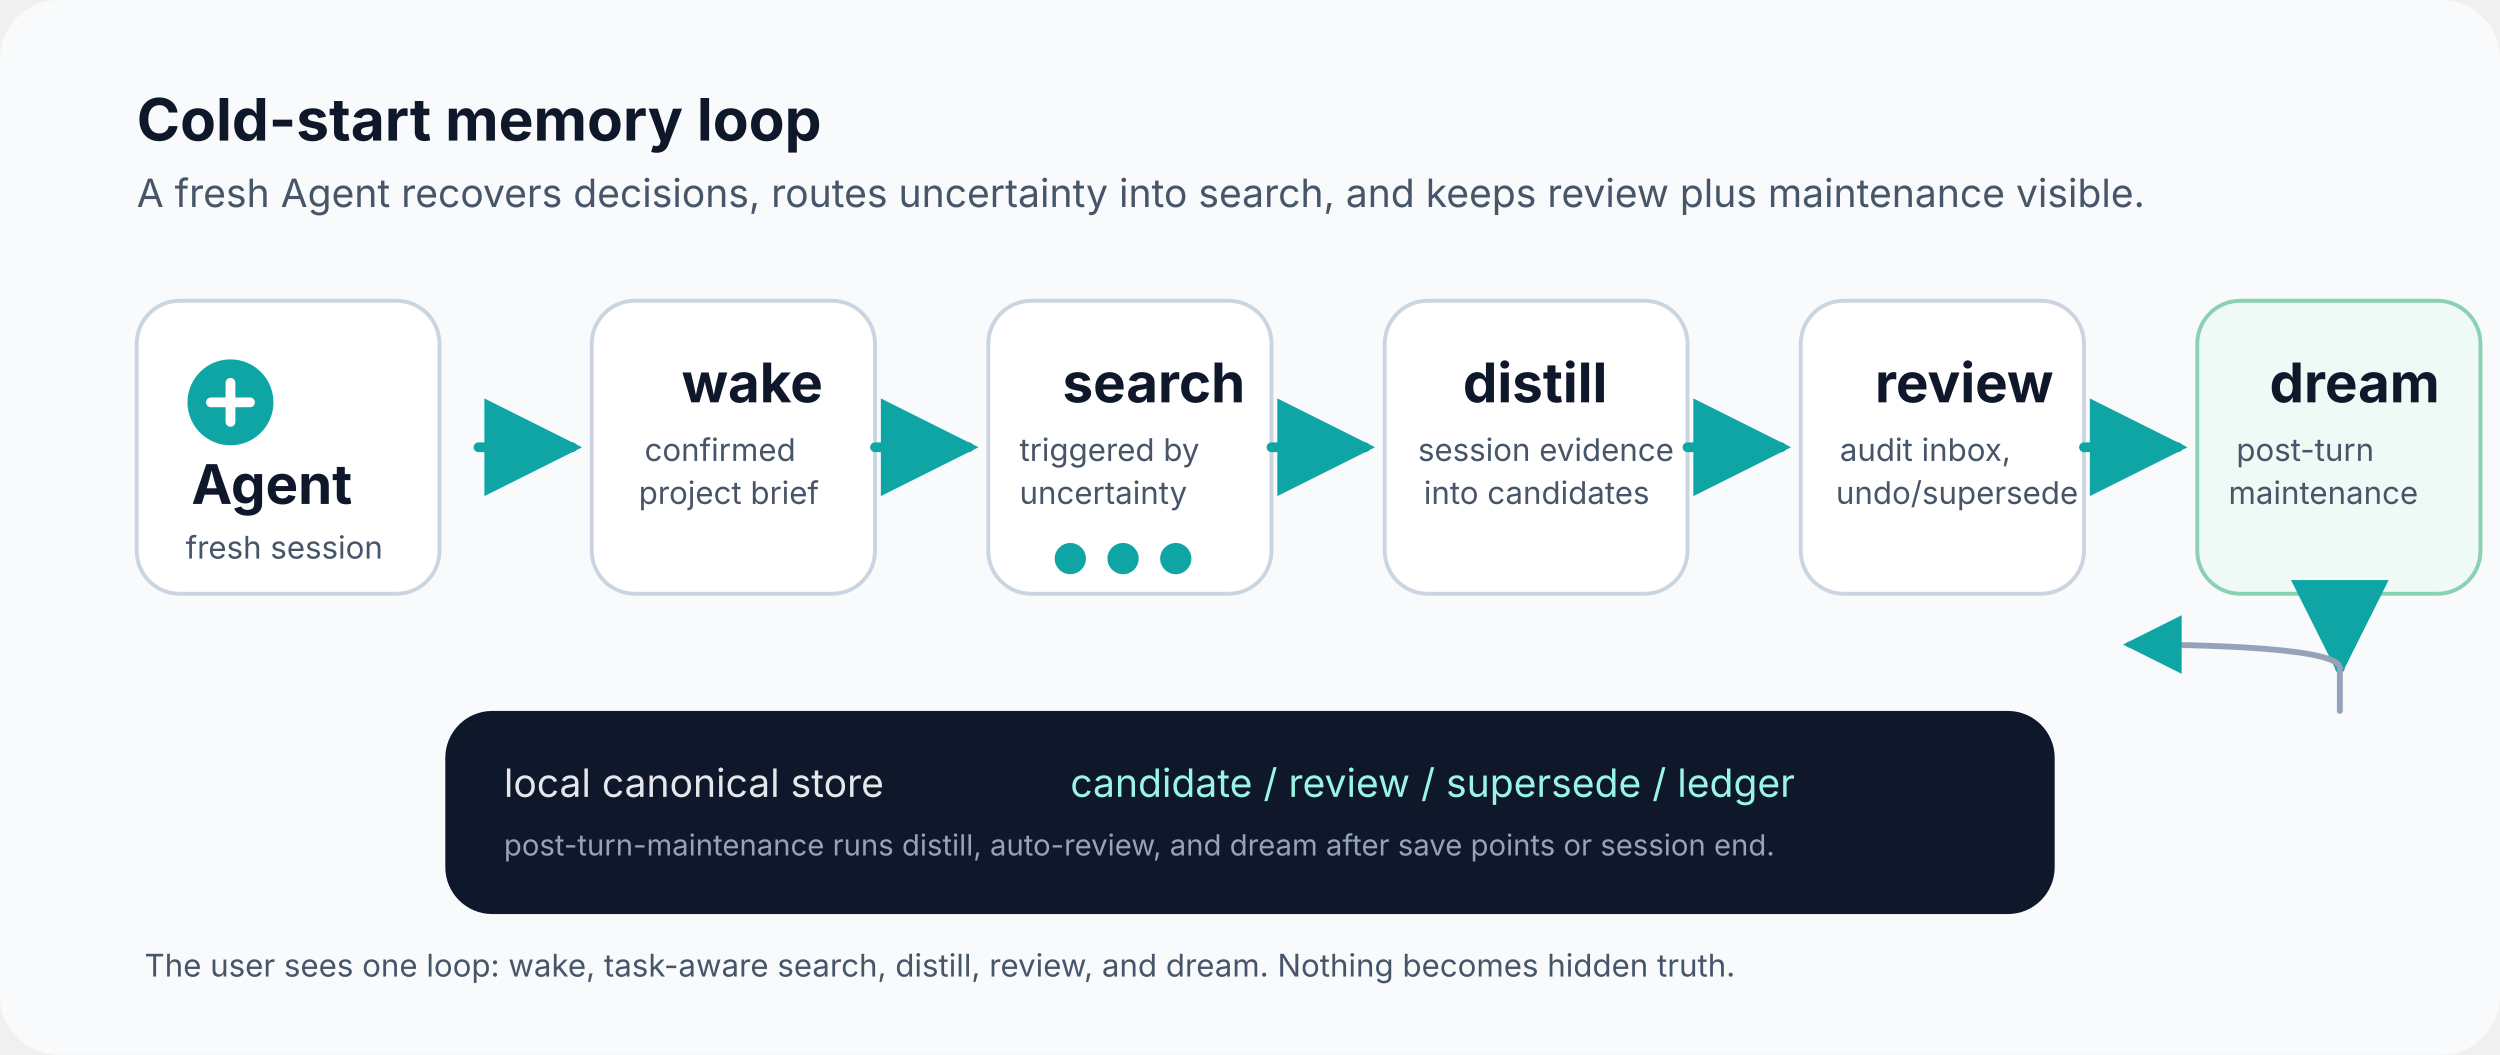
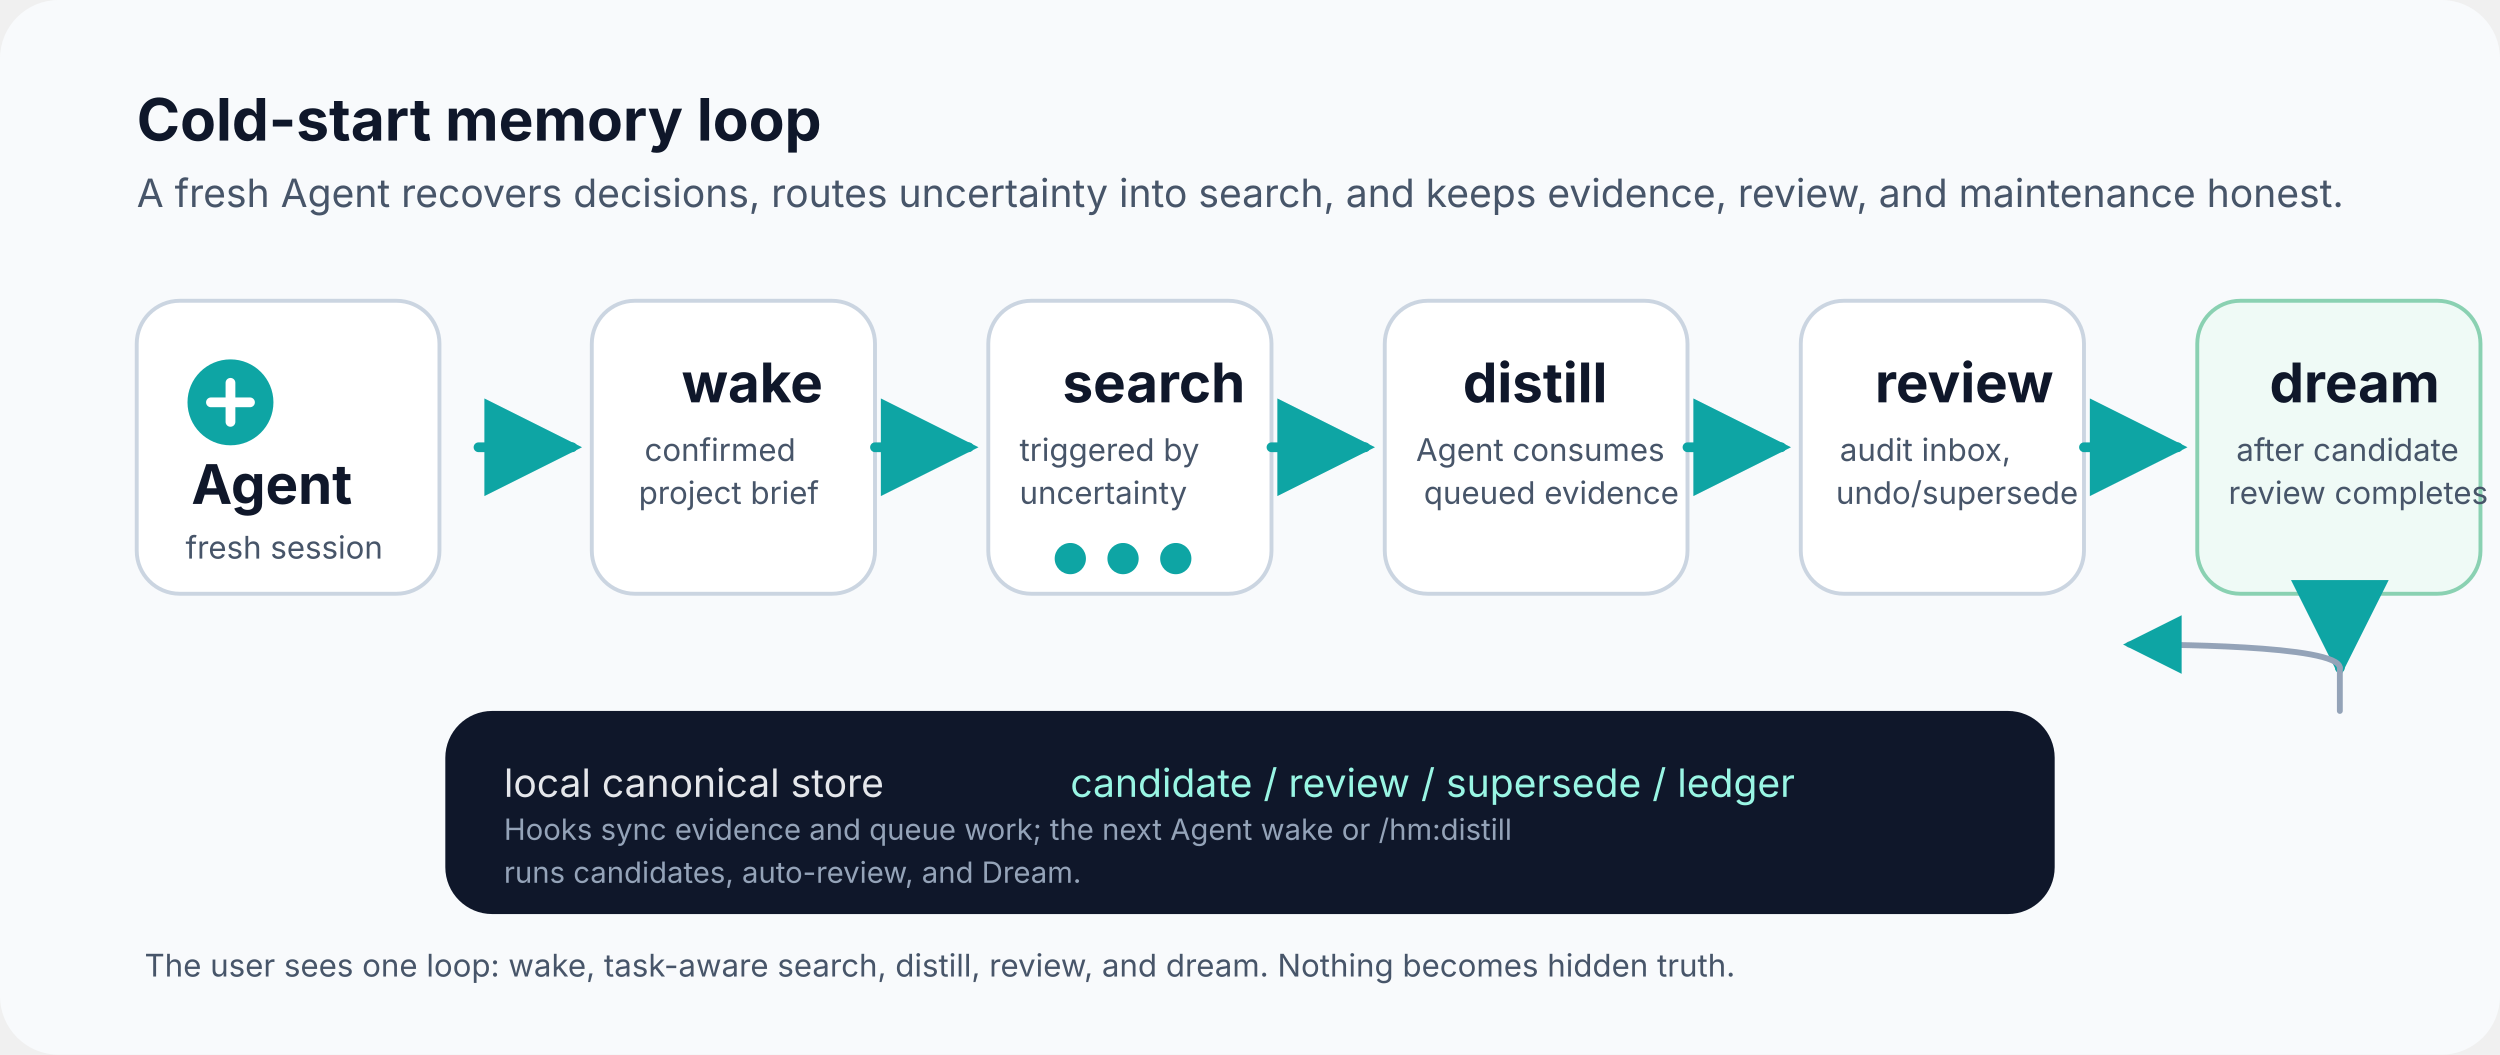
<svg xmlns="http://www.w3.org/2000/svg" viewBox="0 0 1280 540" role="img" aria-labelledby="title desc">
  <defs>
    <style>
      .bg { fill: #f8fafc; }
      .ink { fill: #0f172a; }
      .muted { fill: #475569; }
      .card { fill: #ffffff; stroke: #cbd5e1; stroke-width: 2; }
      .card-accent { fill: #effaf6; stroke: #8ad1b2; stroke-width: 2; }
      .store { fill: #0f172a; }
      .teal { fill: #0ea5a4; }
      .amber { fill: #f59e0b; }
      .line { fill: none; stroke: #0ea5a4; stroke-width: 5; stroke-linecap: round; stroke-linejoin: round; }
      .line-muted { fill: none; stroke: #94a3b8; stroke-width: 3; stroke-linecap: round; stroke-linejoin: round; }
      text { font-family: Inter, ui-sans-serif, system-ui, -apple-system, BlinkMacSystemFont, "Segoe UI", sans-serif; }
      .title { font-size: 30px; font-weight: 750; letter-spacing: 0; }
      .body { font-size: 20px; letter-spacing: 0; }
      .small { font-size: 16px; letter-spacing: 0; }
      .step { font-size: 28px; font-weight: 750; letter-spacing: 0; }
      .step-body { font-size: 16px; letter-spacing: 0; }
      .note { font-size: 15px; letter-spacing: 0; }
    </style>
    <marker id="arrow" markerHeight="12" markerWidth="12" orient="auto" refX="10" refY="6">
      <path d="M1 1l10 5-10 5z" fill="#0ea5a4" />
    </marker>
  </defs>
  <rect class="bg" width="1280" height="540" rx="30" />
  <text x="70" y="72" class="title ink">Cold-start memory loop</text>
-   <text x="70" y="106" class="body muted">A fresh Agent recovers decisions, routes uncertainty into search, and keeps review plus maintenance visible.</text>
+   <text x="70" y="106" class="body muted">A fresh Agent recovers decisions, routes uncertainty into search, and keeps evidence, review, and maintenance honest.</text>
  <rect x="70" y="154" width="155" height="150" rx="22" class="card" />
  <circle cx="118" cy="206" r="22" class="teal" />
  <path d="M108 206h20M118 196v20" stroke="#fff" stroke-width="5" stroke-linecap="round" />
  <text x="98" y="258" class="step ink">Agent</text>
  <text x="95" y="286" class="step-body muted">fresh session</text>
  <path d="M245 229h48" class="line" marker-end="url(#arrow)" />
  <rect x="303" y="154" width="145" height="150" rx="22" class="card" />
  <text x="349" y="206" class="step ink">wake</text>
  <text x="330" y="236" class="step-body muted">confirmed</text>
  <text x="327" y="258" class="step-body muted">project brief</text>
  <path d="M448 229h48" class="line" marker-end="url(#arrow)" />
  <rect x="506" y="154" width="145" height="150" rx="22" class="card" />
  <text x="544" y="206" class="step ink">search</text>
  <text x="522" y="236" class="step-body muted">triggered by</text>
  <text x="522" y="258" class="step-body muted">uncertainty</text>
  <circle cx="548" cy="286" r="8" class="teal" />
  <circle cx="575" cy="286" r="8" class="teal" />
  <circle cx="602" cy="286" r="8" class="teal" />
  <path d="M651 229h48" class="line" marker-end="url(#arrow)" />
  <rect x="709" y="154" width="155" height="150" rx="22" class="card" />
  <text x="749" y="206" class="step ink">distill</text>
-   <text x="726" y="236" class="step-body muted">session evidence</text>
-   <text x="729" y="258" class="step-body muted">into candidates</text>
+   <text x="725" y="236" class="step-body muted">Agent consumes</text>
+   <text x="729" y="258" class="step-body muted">queued evidence</text>
  <path d="M864 229h48" class="line" marker-end="url(#arrow)" />
  <rect x="922" y="154" width="145" height="150" rx="22" class="card" />
  <text x="960" y="206" class="step ink">review</text>
  <text x="942" y="236" class="step-body muted">audit inbox,</text>
  <text x="940" y="258" class="step-body muted">undo/supersede</text>
  <path d="M1067 229h48" class="line" marker-end="url(#arrow)" />
  <rect x="1125" y="154" width="145" height="150" rx="22" class="card-accent" />
  <text x="1162" y="206" class="step ink">dream</text>
-   <text x="1145" y="236" class="step-body muted">post-turn</text>
-   <text x="1141" y="258" class="step-body muted">maintenance</text>
+   <text x="1145" y="236" class="step-body muted">after candidate</text>
+   <text x="1141" y="258" class="step-body muted">review completes</text>
  <path d="M1198 304v38" class="line" marker-end="url(#arrow)" />
  <rect x="228" y="364" width="824" height="104" rx="24" class="store" />
  <text x="258" y="408" class="body" fill="#e5e7eb">local canonical store</text>
  <text x="548" y="408" class="body" fill="#99f6e4">candidate / review / supersede / ledger</text>
-   <text x="258" y="438" class="note" fill="#94a3b8">post-turn-maintenance runs distill, auto-review, and dream after save points or session end.</text>
+   <text x="258" y="430" class="note" fill="#94a3b8">Hooks sync evidence and queue work; the next Agent wake or /hm:distill</text>
+   <text x="258" y="452" class="note" fill="#94a3b8">runs candidates, auto-review, and Dream.</text>
  <path d="M1198 364v-22" class="line-muted" />
  <path d="M1198 342 C 1198 330 1104 330 1090 330" class="line-muted" marker-end="url(#arrow)" />
  <text x="74" y="500" class="small muted">The user sees one loop: wake, task-aware search, distill, review, and dream. Nothing becomes hidden truth.</text>
</svg>
